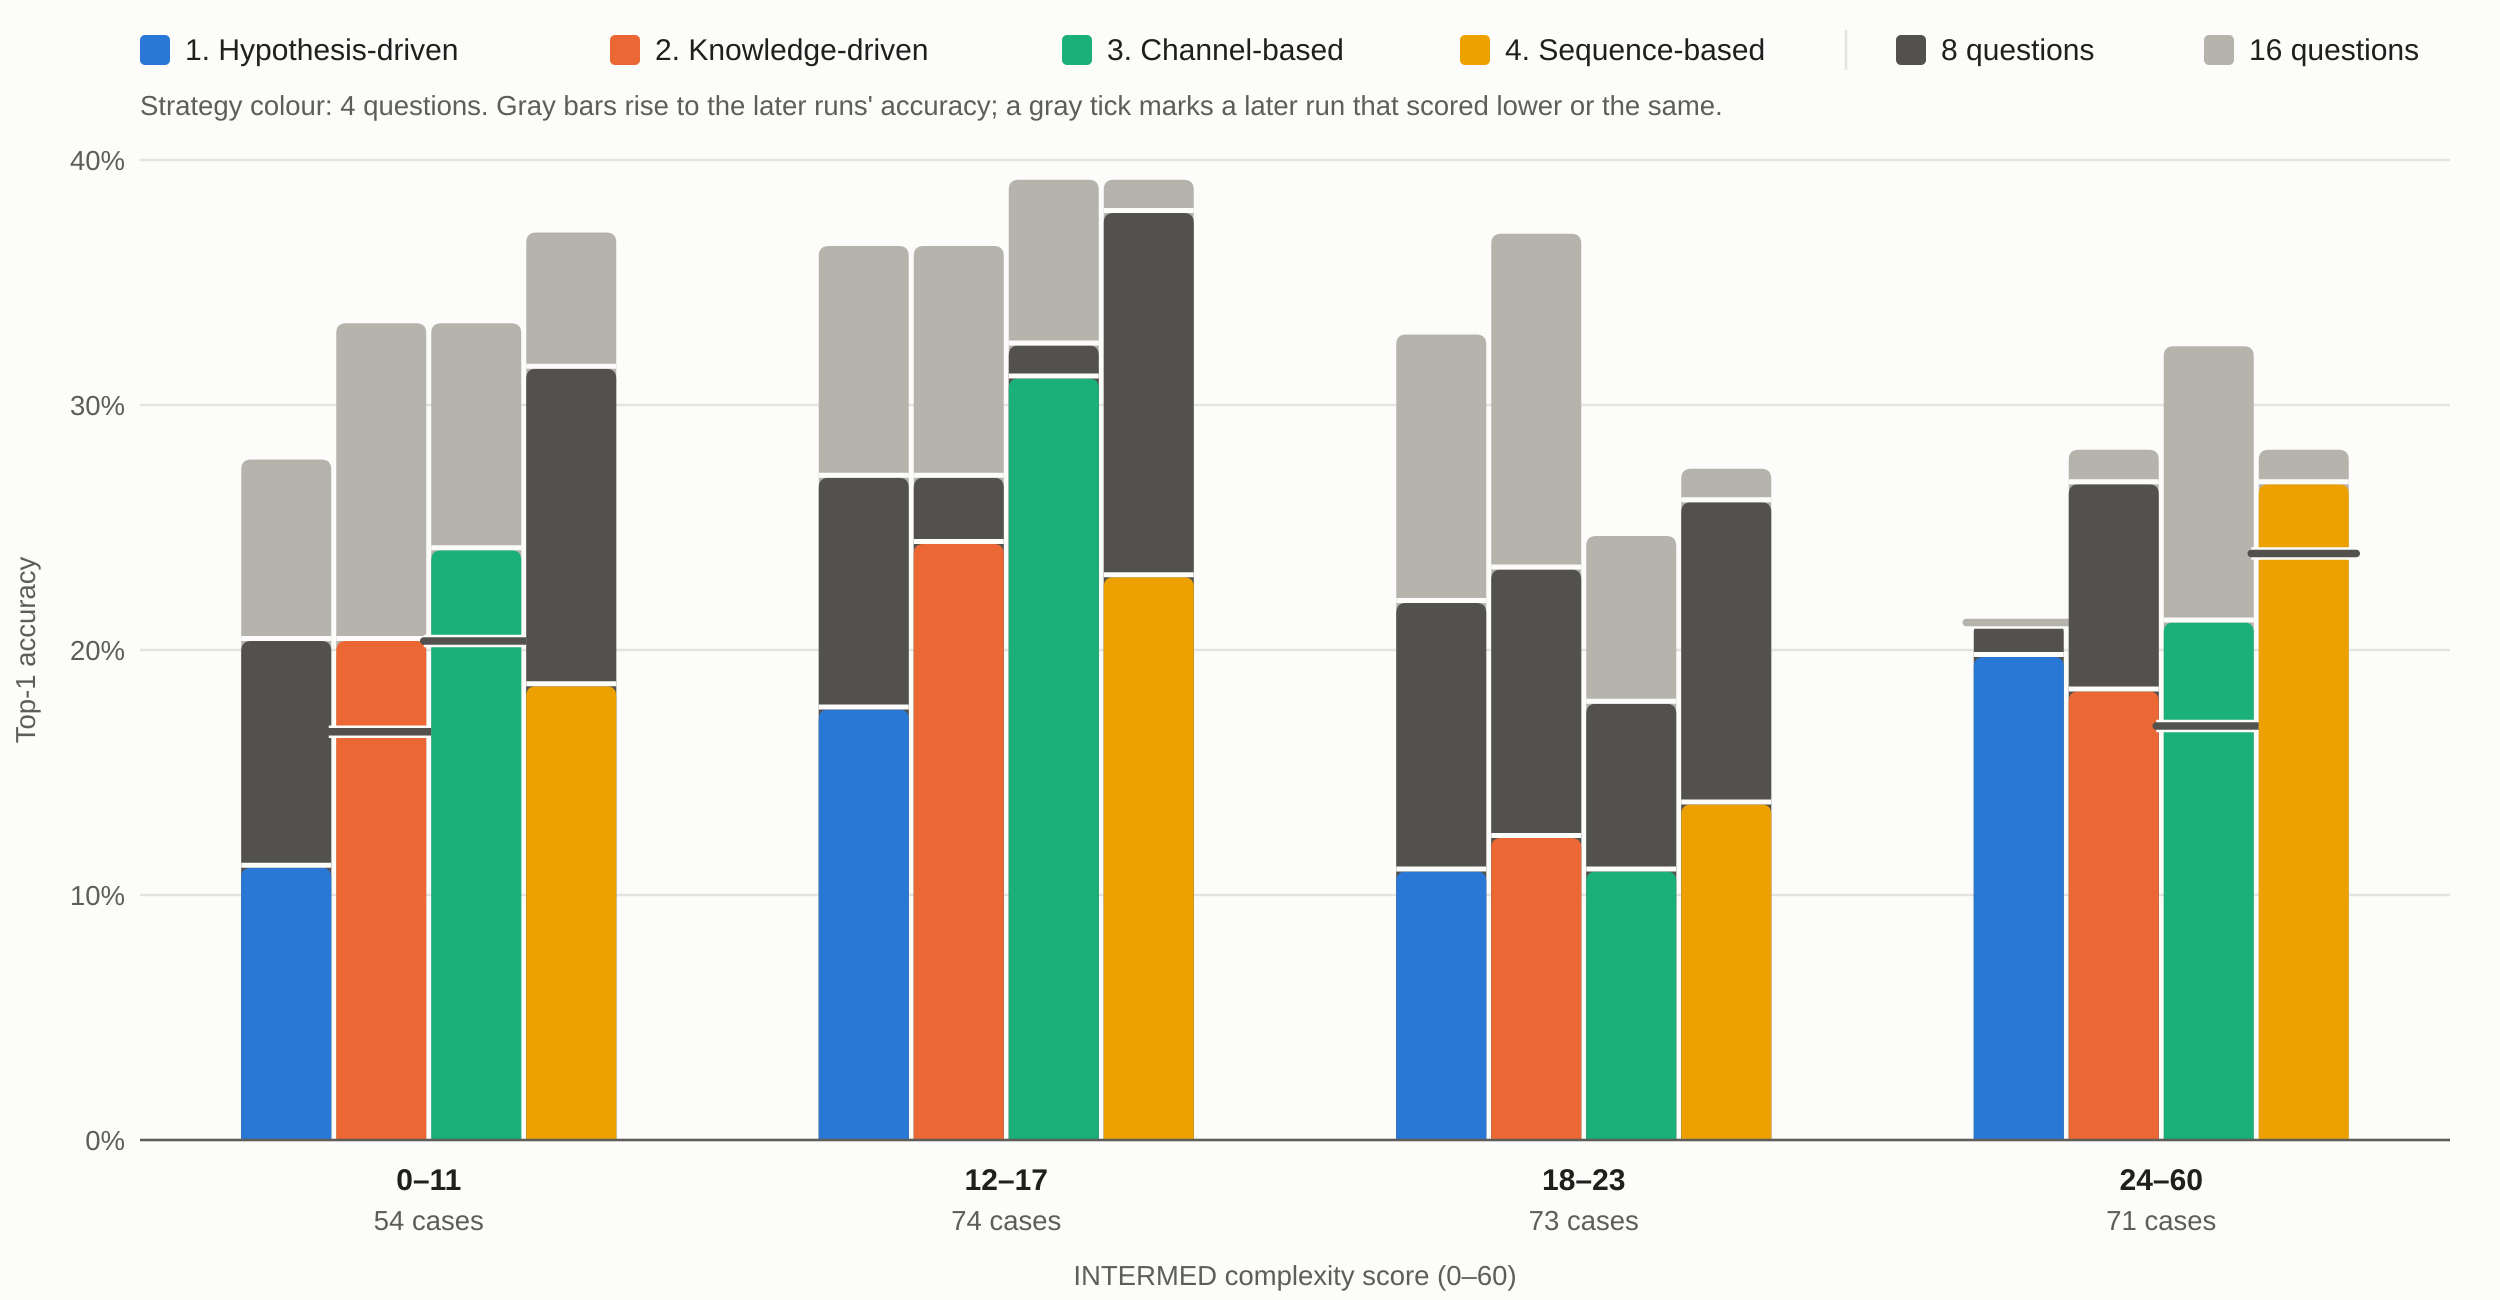
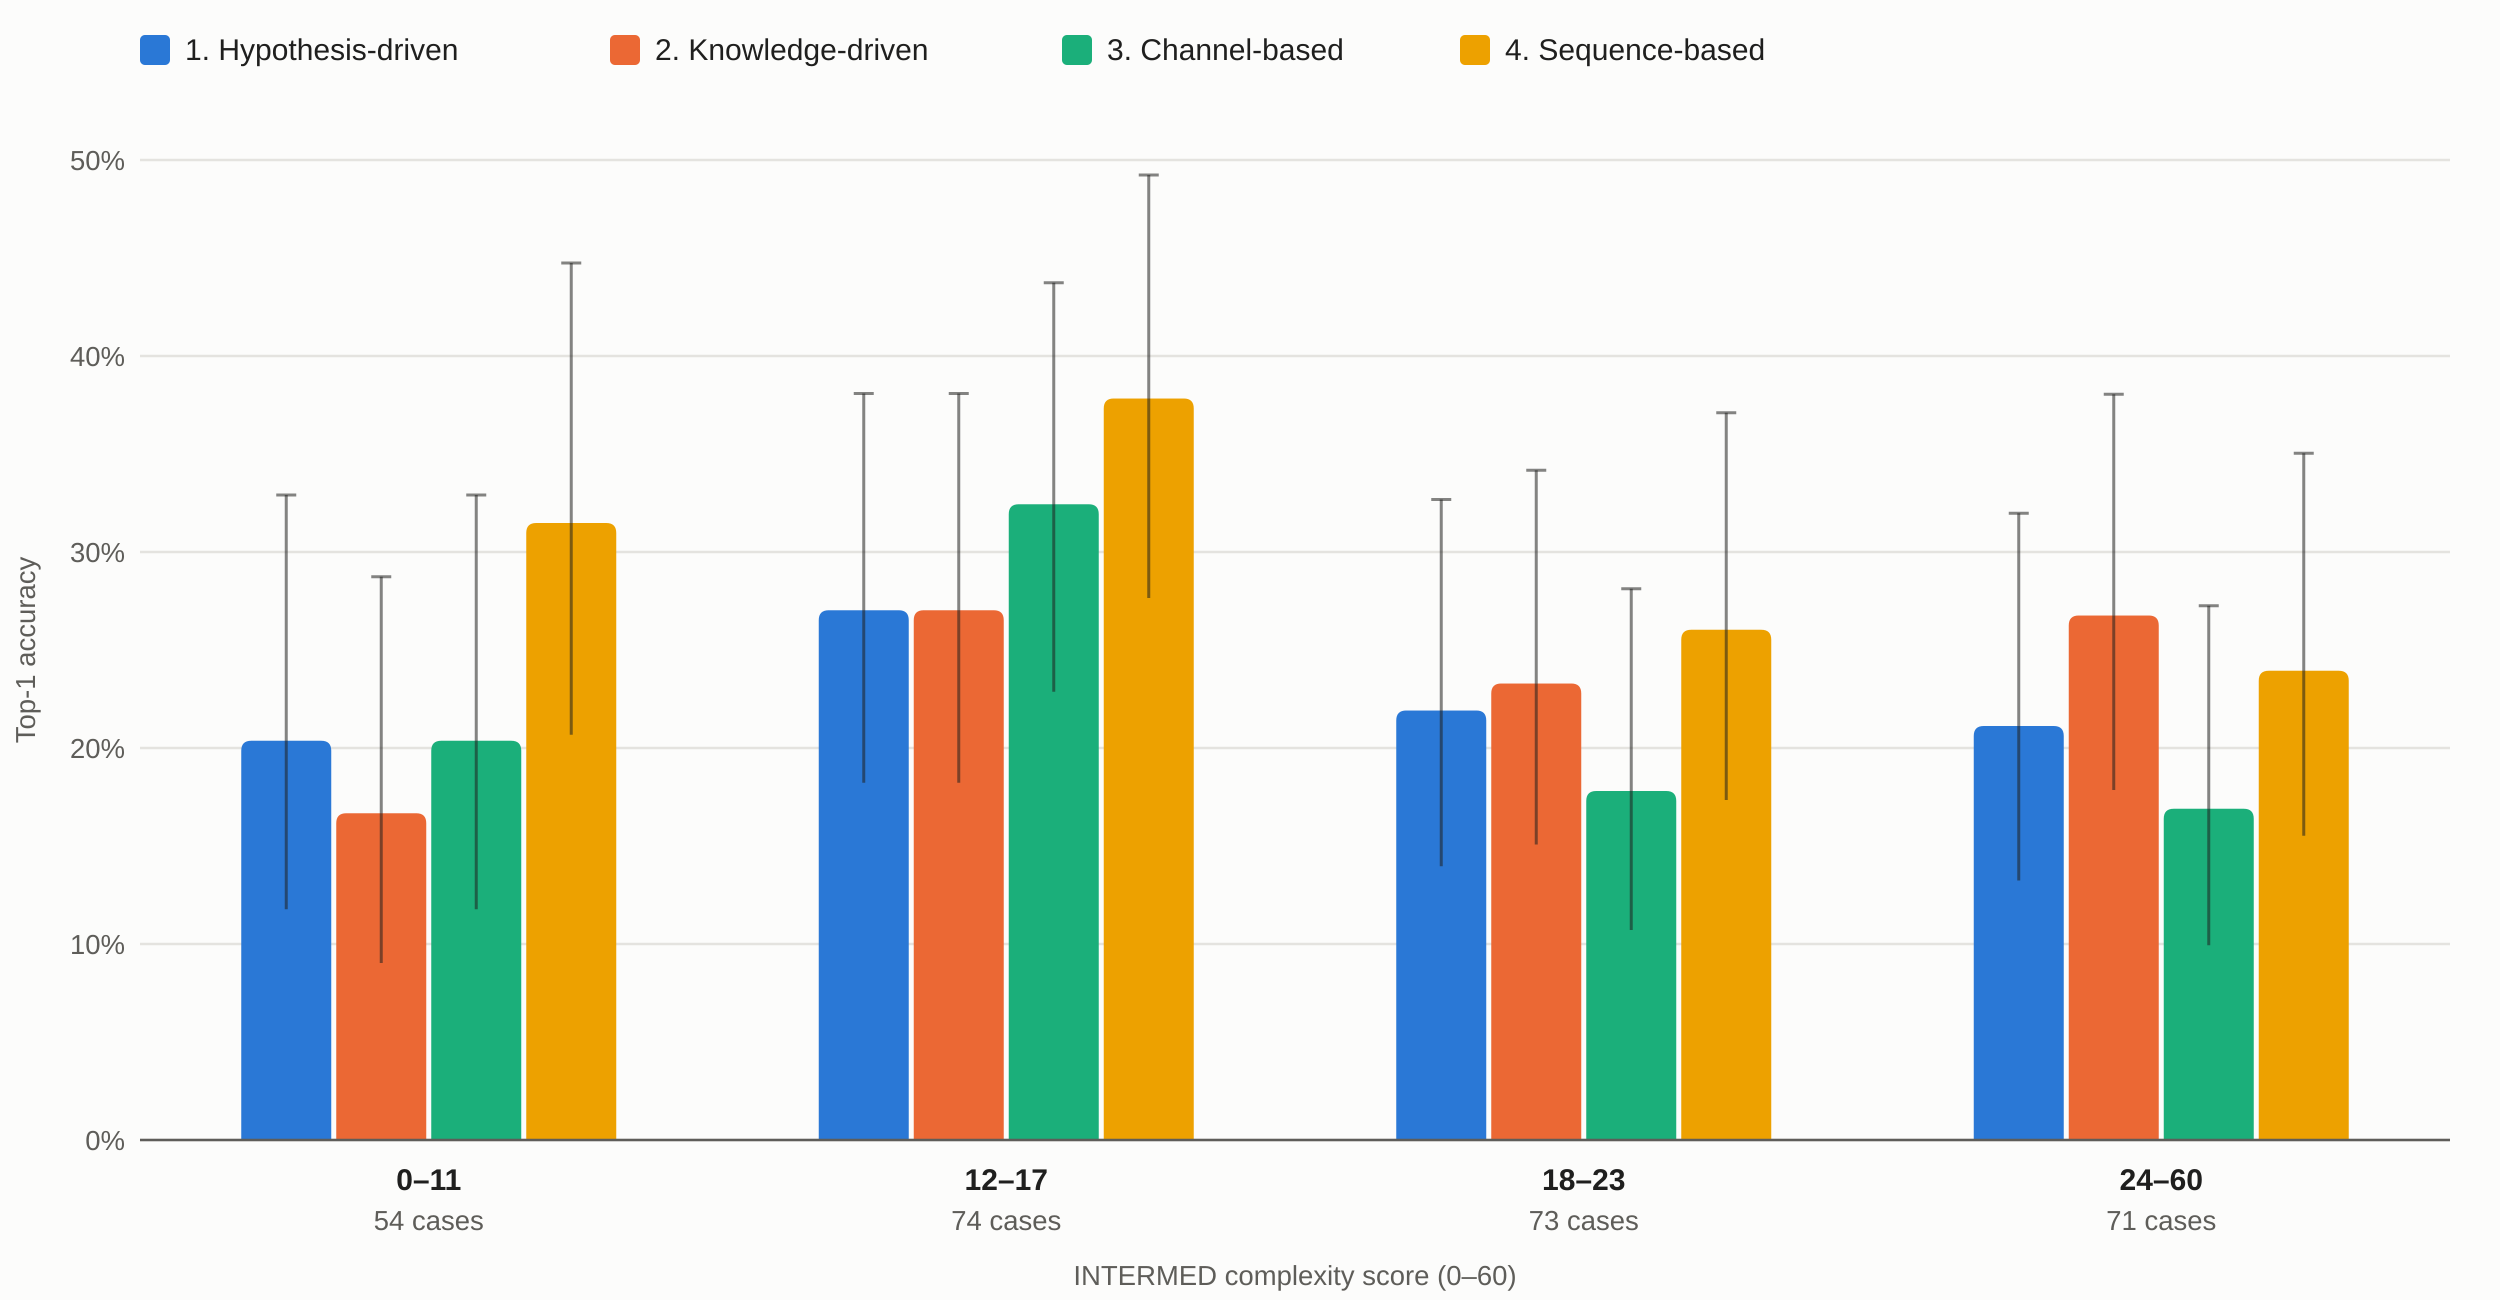
<svg xmlns="http://www.w3.org/2000/svg" viewBox="0 0 1000 520" width="1000" height="520" font-family="-apple-system, Helvetica Neue, Arial, sans-serif" role="img" aria-label="Top-1 accuracy of each strategy by INTERMED complexity bucket">
  <rect width="1000" height="520" fill="#fcfcfb" />
  <rect x="56.0" y="14" width="12" height="12" rx="2" fill="#2a78d6" />
  <text x="74.0" y="24" font-size="12" fill="#1f1f1e">1. Hypothesis-driven</text>
  <rect x="244.0" y="14" width="12" height="12" rx="2" fill="#eb6834" />
  <text x="262.0" y="24" font-size="12" fill="#1f1f1e">2. Knowledge-driven</text>
  <rect x="424.8" y="14" width="12" height="12" rx="2" fill="#1baf7a" />
  <text x="442.8" y="24" font-size="12" fill="#1f1f1e">3. Channel-based</text>
  <rect x="584.0" y="14" width="12" height="12" rx="2" fill="#eda100" />
  <text x="602.0" y="24" font-size="12" fill="#1f1f1e">4. Sequence-based</text>
-   <line x1="738.4" x2="738.4" y1="12" y2="28" stroke="#e4e3df" stroke-width="1" />
-   <rect x="758.4" y="14" width="12" height="12" rx="2" fill="#52514e" />
-   <text x="776.4" y="24" font-size="12" fill="#1f1f1e">8 questions</text>
-   <rect x="881.6" y="14" width="12" height="12" rx="2" fill="#b5b3ac" />
-   <text x="899.6" y="24" font-size="12" fill="#1f1f1e">16 questions</text>
-   <text x="56" y="46" font-size="11" fill="#5e5d59">Strategy colour: 4 questions. Gray bars rise to the later runs' accuracy; a gray tick marks a later run that scored lower or the same.</text>
  <line x1="56" x2="980" y1="456.0" y2="456.0" stroke="#e4e3df" stroke-width="1" />
  <text x="50" y="460.0" font-size="11" text-anchor="end" fill="#5e5d59">0%</text>
-   <line x1="56" x2="980" y1="358.0" y2="358.0" stroke="#e4e3df" stroke-width="1" />
-   <text x="50" y="362.0" font-size="11" text-anchor="end" fill="#5e5d59">10%</text>
-   <line x1="56" x2="980" y1="260.0" y2="260.0" stroke="#e4e3df" stroke-width="1" />
-   <text x="50" y="264.0" font-size="11" text-anchor="end" fill="#5e5d59">20%</text>
-   <line x1="56" x2="980" y1="162.0" y2="162.0" stroke="#e4e3df" stroke-width="1" />
-   <text x="50" y="166.0" font-size="11" text-anchor="end" fill="#5e5d59">30%</text>
+   <line x1="56" x2="980" y1="377.6" y2="377.6" stroke="#e4e3df" stroke-width="1" />
+   <text x="50" y="381.6" font-size="11" text-anchor="end" fill="#5e5d59">10%</text>
+   <line x1="56" x2="980" y1="299.2" y2="299.2" stroke="#e4e3df" stroke-width="1" />
+   <text x="50" y="303.2" font-size="11" text-anchor="end" fill="#5e5d59">20%</text>
+   <line x1="56" x2="980" y1="220.8" y2="220.8" stroke="#e4e3df" stroke-width="1" />
+   <text x="50" y="224.8" font-size="11" text-anchor="end" fill="#5e5d59">30%</text>
+   <line x1="56" x2="980" y1="142.4" y2="142.4" stroke="#e4e3df" stroke-width="1" />
+   <text x="50" y="146.4" font-size="11" text-anchor="end" fill="#5e5d59">40%</text>
  <line x1="56" x2="980" y1="64.0" y2="64.0" stroke="#e4e3df" stroke-width="1" />
-   <text x="50" y="68.0" font-size="11" text-anchor="end" fill="#5e5d59">40%</text>
+   <text x="50" y="68.0" font-size="11" text-anchor="end" fill="#5e5d59">50%</text>
  <text transform="translate(14 260.0) rotate(-90)" font-size="11" text-anchor="middle" fill="#5e5d59">Top-1 accuracy</text>
  <text x="171.5" y="476" font-size="12" font-weight="600" text-anchor="middle" fill="#1f1f1e">0–11</text>
  <text x="171.5" y="492" font-size="11" text-anchor="middle" fill="#5e5d59">54 cases</text>
  <g>
-     <path d="M96.5,456.0 V187.8 Q96.5,183.8 100.5,183.8 H128.5 Q132.5,183.8 132.5,187.8 V456.0 Z" fill="#b5b3ac" />
-     <path d="M96.5,456.0 V260.4 Q96.5,256.4 100.5,256.4 H128.5 Q132.5,256.4 132.5,260.4 V456.0 Z" fill="#52514e" />
-     <line x1="96.5" x2="132.5" y1="255.4" y2="255.4" stroke="#fcfcfb" stroke-width="2" />
-     <path d="M96.5,456.0 V351.1 Q96.5,347.1 100.5,347.1 H128.5 Q132.5,347.1 132.5,351.1 V456.0 Z" fill="#2a78d6" />
-     <line x1="96.5" x2="132.5" y1="346.1" y2="346.1" stroke="#fcfcfb" stroke-width="2" />
+     <path d="M96.5,456.0 V300.3 Q96.5,296.3 100.5,296.3 H128.5 Q132.5,296.3 132.5,300.3 V456.0 Z" fill="#2a78d6" />
+     <line x1="114.5" x2="114.5" y1="363.7" y2="198.0" stroke="#1f1f1e" stroke-width="1.2" stroke-opacity="0.55" />
+     <line x1="110.5" x2="118.5" y1="198.0" y2="198.0" stroke="#1f1f1e" stroke-width="1.2" stroke-opacity="0.55" />
  </g>
  <g>
-     <path d="M134.5,456.0 V133.3 Q134.5,129.3 138.5,129.3 H166.5 Q170.5,129.3 170.5,133.3 V456.0 Z" fill="#b5b3ac" />
-     <path d="M134.5,456.0 V260.4 Q134.5,256.4 138.5,256.4 H166.5 Q170.5,256.4 170.5,260.4 V456.0 Z" fill="#eb6834" />
-     <line x1="134.5" x2="170.5" y1="255.4" y2="255.4" stroke="#fcfcfb" stroke-width="2" />
-     <line x1="131.5" x2="173.5" y1="292.7" y2="292.7" stroke="#fcfcfb" stroke-width="5" />
-     <line x1="131.5" x2="173.5" y1="292.7" y2="292.7" stroke="#52514e" stroke-width="3" stroke-linecap="round" />
+     <path d="M134.5,456.0 V329.3 Q134.5,325.3 138.5,325.3 H166.5 Q170.5,325.3 170.5,329.3 V456.0 Z" fill="#eb6834" />
+     <line x1="152.5" x2="152.5" y1="385.2" y2="230.7" stroke="#1f1f1e" stroke-width="1.2" stroke-opacity="0.55" />
+     <line x1="148.5" x2="156.5" y1="230.7" y2="230.7" stroke="#1f1f1e" stroke-width="1.2" stroke-opacity="0.55" />
  </g>
  <g>
-     <path d="M172.5,456.0 V133.3 Q172.5,129.3 176.5,129.3 H204.5 Q208.5,129.3 208.5,133.3 V456.0 Z" fill="#b5b3ac" />
-     <path d="M172.5,456.0 V224.1 Q172.5,220.1 176.5,220.1 H204.5 Q208.5,220.1 208.5,224.1 V456.0 Z" fill="#1baf7a" />
-     <line x1="172.5" x2="208.5" y1="219.1" y2="219.1" stroke="#fcfcfb" stroke-width="2" />
-     <line x1="169.5" x2="211.5" y1="256.4" y2="256.4" stroke="#fcfcfb" stroke-width="5" />
-     <line x1="169.5" x2="211.5" y1="256.4" y2="256.4" stroke="#52514e" stroke-width="3" stroke-linecap="round" />
+     <path d="M172.5,456.0 V300.3 Q172.5,296.3 176.5,296.3 H204.5 Q208.5,296.3 208.5,300.3 V456.0 Z" fill="#1baf7a" />
+     <line x1="190.5" x2="190.5" y1="363.7" y2="198.0" stroke="#1f1f1e" stroke-width="1.2" stroke-opacity="0.55" />
+     <line x1="186.5" x2="194.5" y1="198.0" y2="198.0" stroke="#1f1f1e" stroke-width="1.2" stroke-opacity="0.55" />
  </g>
  <g>
-     <path d="M210.5,456.0 V97.0 Q210.5,93.0 214.5,93.0 H242.5 Q246.5,93.0 246.5,97.0 V456.0 Z" fill="#b5b3ac" />
-     <path d="M210.5,456.0 V151.5 Q210.5,147.5 214.5,147.5 H242.5 Q246.5,147.5 246.5,151.5 V456.0 Z" fill="#52514e" />
-     <line x1="210.5" x2="246.5" y1="146.5" y2="146.5" stroke="#fcfcfb" stroke-width="2" />
-     <path d="M210.5,456.0 V278.5 Q210.5,274.5 214.5,274.5 H242.5 Q246.5,274.5 246.5,278.5 V456.0 Z" fill="#eda100" />
-     <line x1="210.5" x2="246.5" y1="273.5" y2="273.5" stroke="#fcfcfb" stroke-width="2" />
+     <path d="M210.5,456.0 V213.2 Q210.5,209.2 214.5,209.2 H242.5 Q246.5,209.2 246.5,213.2 V456.0 Z" fill="#eda100" />
+     <line x1="228.5" x2="228.5" y1="293.9" y2="105.2" stroke="#1f1f1e" stroke-width="1.2" stroke-opacity="0.55" />
+     <line x1="224.5" x2="232.5" y1="105.2" y2="105.2" stroke="#1f1f1e" stroke-width="1.2" stroke-opacity="0.55" />
  </g>
  <text x="402.5" y="476" font-size="12" font-weight="600" text-anchor="middle" fill="#1f1f1e">12–17</text>
  <text x="402.5" y="492" font-size="11" text-anchor="middle" fill="#5e5d59">74 cases</text>
  <g>
-     <path d="M327.5,456.0 V102.4 Q327.5,98.4 331.5,98.4 H359.5 Q363.5,98.4 363.5,102.4 V456.0 Z" fill="#b5b3ac" />
-     <path d="M327.5,456.0 V195.1 Q327.5,191.1 331.5,191.1 H359.5 Q363.5,191.1 363.5,195.1 V456.0 Z" fill="#52514e" />
-     <line x1="327.5" x2="363.5" y1="190.1" y2="190.1" stroke="#fcfcfb" stroke-width="2" />
-     <path d="M327.5,456.0 V287.8 Q327.5,283.8 331.5,283.8 H359.5 Q363.5,283.8 363.5,287.8 V456.0 Z" fill="#2a78d6" />
-     <line x1="327.5" x2="363.5" y1="282.8" y2="282.8" stroke="#fcfcfb" stroke-width="2" />
+     <path d="M327.5,456.0 V248.1 Q327.5,244.1 331.5,244.1 H359.5 Q363.5,244.1 363.5,248.1 V456.0 Z" fill="#2a78d6" />
+     <line x1="345.5" x2="345.5" y1="313.1" y2="157.4" stroke="#1f1f1e" stroke-width="1.2" stroke-opacity="0.55" />
+     <line x1="341.5" x2="349.5" y1="157.4" y2="157.4" stroke="#1f1f1e" stroke-width="1.2" stroke-opacity="0.55" />
  </g>
  <g>
-     <path d="M365.5,456.0 V102.4 Q365.5,98.4 369.5,98.4 H397.5 Q401.5,98.4 401.5,102.4 V456.0 Z" fill="#b5b3ac" />
-     <path d="M365.5,456.0 V195.1 Q365.5,191.1 369.5,191.1 H397.5 Q401.5,191.1 401.5,195.1 V456.0 Z" fill="#52514e" />
-     <line x1="365.5" x2="401.5" y1="190.1" y2="190.1" stroke="#fcfcfb" stroke-width="2" />
-     <path d="M365.5,456.0 V221.6 Q365.5,217.6 369.5,217.6 H397.5 Q401.5,217.6 401.5,221.6 V456.0 Z" fill="#eb6834" />
-     <line x1="365.5" x2="401.5" y1="216.6" y2="216.6" stroke="#fcfcfb" stroke-width="2" />
+     <path d="M365.5,456.0 V248.1 Q365.5,244.1 369.5,244.1 H397.5 Q401.5,244.1 401.5,248.1 V456.0 Z" fill="#eb6834" />
+     <line x1="383.5" x2="383.5" y1="313.1" y2="157.4" stroke="#1f1f1e" stroke-width="1.2" stroke-opacity="0.55" />
+     <line x1="379.5" x2="387.5" y1="157.4" y2="157.4" stroke="#1f1f1e" stroke-width="1.2" stroke-opacity="0.55" />
  </g>
  <g>
-     <path d="M403.5,456.0 V75.9 Q403.5,71.9 407.5,71.9 H435.5 Q439.5,71.9 439.5,75.9 V456.0 Z" fill="#b5b3ac" />
-     <path d="M403.5,456.0 V142.2 Q403.5,138.2 407.5,138.2 H435.5 Q439.5,138.2 439.5,142.2 V456.0 Z" fill="#52514e" />
-     <line x1="403.5" x2="439.5" y1="137.2" y2="137.2" stroke="#fcfcfb" stroke-width="2" />
-     <path d="M403.5,456.0 V155.4 Q403.5,151.4 407.5,151.4 H435.5 Q439.5,151.4 439.5,155.4 V456.0 Z" fill="#1baf7a" />
-     <line x1="403.5" x2="439.5" y1="150.4" y2="150.4" stroke="#fcfcfb" stroke-width="2" />
+     <path d="M403.5,456.0 V205.7 Q403.5,201.7 407.5,201.7 H435.5 Q439.5,201.7 439.5,205.7 V456.0 Z" fill="#1baf7a" />
+     <line x1="421.5" x2="421.5" y1="276.7" y2="113.1" stroke="#1f1f1e" stroke-width="1.2" stroke-opacity="0.55" />
+     <line x1="417.5" x2="425.5" y1="113.1" y2="113.1" stroke="#1f1f1e" stroke-width="1.2" stroke-opacity="0.55" />
  </g>
  <g>
-     <path d="M441.5,456.0 V75.9 Q441.5,71.9 445.5,71.9 H473.5 Q477.5,71.9 477.5,75.9 V456.0 Z" fill="#b5b3ac" />
-     <path d="M441.5,456.0 V89.2 Q441.5,85.2 445.5,85.2 H473.5 Q477.5,85.2 477.5,89.2 V456.0 Z" fill="#52514e" />
-     <line x1="441.5" x2="477.5" y1="84.2" y2="84.2" stroke="#fcfcfb" stroke-width="2" />
-     <path d="M441.5,456.0 V234.9 Q441.5,230.9 445.5,230.9 H473.5 Q477.5,230.9 477.5,234.9 V456.0 Z" fill="#eda100" />
-     <line x1="441.5" x2="477.5" y1="229.9" y2="229.9" stroke="#fcfcfb" stroke-width="2" />
+     <path d="M441.5,456.0 V163.4 Q441.5,159.4 445.5,159.4 H473.5 Q477.5,159.4 477.5,163.4 V456.0 Z" fill="#eda100" />
+     <line x1="459.5" x2="459.5" y1="239.2" y2="70.0" stroke="#1f1f1e" stroke-width="1.2" stroke-opacity="0.55" />
+     <line x1="455.5" x2="463.5" y1="70.0" y2="70.0" stroke="#1f1f1e" stroke-width="1.2" stroke-opacity="0.55" />
  </g>
  <text x="633.5" y="476" font-size="12" font-weight="600" text-anchor="middle" fill="#1f1f1e">18–23</text>
  <text x="633.5" y="492" font-size="11" text-anchor="middle" fill="#5e5d59">73 cases</text>
  <g>
-     <path d="M558.5,456.0 V137.8 Q558.5,133.8 562.5,133.8 H590.5 Q594.5,133.8 594.5,137.8 V456.0 Z" fill="#b5b3ac" />
-     <path d="M558.5,456.0 V245.2 Q558.5,241.2 562.5,241.2 H590.5 Q594.5,241.2 594.5,245.2 V456.0 Z" fill="#52514e" />
-     <line x1="558.5" x2="594.5" y1="240.2" y2="240.2" stroke="#fcfcfb" stroke-width="2" />
-     <path d="M558.5,456.0 V352.6 Q558.5,348.6 562.5,348.6 H590.5 Q594.5,348.6 594.5,352.6 V456.0 Z" fill="#2a78d6" />
-     <line x1="558.5" x2="594.5" y1="347.6" y2="347.6" stroke="#fcfcfb" stroke-width="2" />
+     <path d="M558.5,456.0 V288.2 Q558.5,284.2 562.5,284.2 H590.5 Q594.5,284.2 594.5,288.2 V456.0 Z" fill="#2a78d6" />
+     <line x1="576.5" x2="576.5" y1="346.5" y2="199.8" stroke="#1f1f1e" stroke-width="1.2" stroke-opacity="0.55" />
+     <line x1="572.5" x2="580.5" y1="199.8" y2="199.8" stroke="#1f1f1e" stroke-width="1.2" stroke-opacity="0.55" />
  </g>
  <g>
-     <path d="M596.5,456.0 V97.5 Q596.5,93.5 600.5,93.5 H628.5 Q632.5,93.5 632.5,97.5 V456.0 Z" fill="#b5b3ac" />
-     <path d="M596.5,456.0 V231.8 Q596.5,227.8 600.5,227.8 H628.5 Q632.5,227.8 632.5,231.8 V456.0 Z" fill="#52514e" />
-     <line x1="596.5" x2="632.5" y1="226.8" y2="226.8" stroke="#fcfcfb" stroke-width="2" />
-     <path d="M596.5,456.0 V339.2 Q596.5,335.2 600.5,335.2 H628.5 Q632.5,335.2 632.5,339.2 V456.0 Z" fill="#eb6834" />
-     <line x1="596.5" x2="632.5" y1="334.2" y2="334.2" stroke="#fcfcfb" stroke-width="2" />
+     <path d="M596.5,456.0 V277.4 Q596.5,273.4 600.5,273.4 H628.5 Q632.5,273.4 632.5,277.4 V456.0 Z" fill="#eb6834" />
+     <line x1="614.5" x2="614.5" y1="337.8" y2="188.1" stroke="#1f1f1e" stroke-width="1.2" stroke-opacity="0.55" />
+     <line x1="610.5" x2="618.5" y1="188.1" y2="188.1" stroke="#1f1f1e" stroke-width="1.2" stroke-opacity="0.55" />
  </g>
  <g>
-     <path d="M634.5,456.0 V218.4 Q634.5,214.4 638.5,214.4 H666.5 Q670.5,214.4 670.5,218.4 V456.0 Z" fill="#b5b3ac" />
-     <path d="M634.5,456.0 V285.5 Q634.5,281.5 638.5,281.5 H666.5 Q670.5,281.5 670.5,285.5 V456.0 Z" fill="#52514e" />
-     <line x1="634.5" x2="670.5" y1="280.5" y2="280.5" stroke="#fcfcfb" stroke-width="2" />
-     <path d="M634.5,456.0 V352.6 Q634.5,348.6 638.5,348.6 H666.5 Q670.5,348.6 670.5,352.6 V456.0 Z" fill="#1baf7a" />
-     <line x1="634.5" x2="670.5" y1="347.6" y2="347.6" stroke="#fcfcfb" stroke-width="2" />
+     <path d="M634.5,456.0 V320.4 Q634.5,316.4 638.5,316.4 H666.5 Q670.5,316.4 670.5,320.4 V456.0 Z" fill="#1baf7a" />
+     <line x1="652.5" x2="652.5" y1="372.0" y2="235.5" stroke="#1f1f1e" stroke-width="1.2" stroke-opacity="0.55" />
+     <line x1="648.5" x2="656.5" y1="235.5" y2="235.5" stroke="#1f1f1e" stroke-width="1.2" stroke-opacity="0.55" />
  </g>
  <g>
-     <path d="M672.5,456.0 V191.5 Q672.5,187.5 676.5,187.5 H704.5 Q708.5,187.5 708.5,191.5 V456.0 Z" fill="#b5b3ac" />
-     <path d="M672.5,456.0 V204.9 Q672.5,200.9 676.5,200.9 H704.5 Q708.5,200.9 708.5,204.9 V456.0 Z" fill="#52514e" />
-     <line x1="672.5" x2="708.5" y1="199.9" y2="199.9" stroke="#fcfcfb" stroke-width="2" />
-     <path d="M672.5,456.0 V325.8 Q672.5,321.8 676.5,321.8 H704.5 Q708.5,321.8 708.5,325.8 V456.0 Z" fill="#eda100" />
-     <line x1="672.5" x2="708.5" y1="320.8" y2="320.8" stroke="#fcfcfb" stroke-width="2" />
+     <path d="M672.5,456.0 V255.9 Q672.5,251.9 676.5,251.9 H704.5 Q708.5,251.9 708.5,255.9 V456.0 Z" fill="#eda100" />
+     <line x1="690.5" x2="690.5" y1="320.0" y2="165.1" stroke="#1f1f1e" stroke-width="1.2" stroke-opacity="0.55" />
+     <line x1="686.5" x2="694.5" y1="165.1" y2="165.1" stroke="#1f1f1e" stroke-width="1.2" stroke-opacity="0.55" />
  </g>
  <text x="864.5" y="476" font-size="12" font-weight="600" text-anchor="middle" fill="#1f1f1e">24–60</text>
  <text x="864.5" y="492" font-size="11" text-anchor="middle" fill="#5e5d59">71 cases</text>
  <g>
-     <path d="M789.5,456.0 V253.0 Q789.5,249.0 793.5,249.0 H821.5 Q825.5,249.0 825.5,253.0 V456.0 Z" fill="#52514e" />
-     <line x1="789.5" x2="825.5" y1="248.0" y2="248.0" stroke="#fcfcfb" stroke-width="2" />
-     <path d="M789.5,456.0 V266.8 Q789.5,262.8 793.5,262.8 H821.5 Q825.5,262.8 825.5,266.8 V456.0 Z" fill="#2a78d6" />
-     <line x1="789.5" x2="825.5" y1="261.8" y2="261.8" stroke="#fcfcfb" stroke-width="2" />
-     <line x1="786.5" x2="828.5" y1="249.0" y2="249.0" stroke="#fcfcfb" stroke-width="5" />
-     <line x1="786.5" x2="828.5" y1="249.0" y2="249.0" stroke="#b5b3ac" stroke-width="3" stroke-linecap="round" />
+     <path d="M789.5,456.0 V294.4 Q789.5,290.4 793.5,290.4 H821.5 Q825.5,290.4 825.5,294.4 V456.0 Z" fill="#2a78d6" />
+     <line x1="807.5" x2="807.5" y1="352.2" y2="205.3" stroke="#1f1f1e" stroke-width="1.2" stroke-opacity="0.55" />
+     <line x1="803.5" x2="811.5" y1="205.3" y2="205.3" stroke="#1f1f1e" stroke-width="1.2" stroke-opacity="0.55" />
  </g>
  <g>
-     <path d="M827.5,456.0 V183.9 Q827.5,179.9 831.5,179.9 H859.5 Q863.5,179.9 863.5,183.9 V456.0 Z" fill="#b5b3ac" />
-     <path d="M827.5,456.0 V197.7 Q827.5,193.7 831.5,193.7 H859.5 Q863.5,193.7 863.5,197.7 V456.0 Z" fill="#52514e" />
-     <line x1="827.5" x2="863.5" y1="192.7" y2="192.7" stroke="#fcfcfb" stroke-width="2" />
-     <path d="M827.5,456.0 V280.6 Q827.5,276.6 831.5,276.6 H859.5 Q863.5,276.6 863.5,280.6 V456.0 Z" fill="#eb6834" />
-     <line x1="827.5" x2="863.5" y1="275.6" y2="275.6" stroke="#fcfcfb" stroke-width="2" />
+     <path d="M827.5,456.0 V250.2 Q827.5,246.2 831.5,246.2 H859.5 Q863.5,246.2 863.5,250.2 V456.0 Z" fill="#eb6834" />
+     <line x1="845.5" x2="845.5" y1="316.0" y2="157.7" stroke="#1f1f1e" stroke-width="1.2" stroke-opacity="0.55" />
+     <line x1="841.5" x2="849.5" y1="157.7" y2="157.7" stroke="#1f1f1e" stroke-width="1.2" stroke-opacity="0.55" />
  </g>
  <g>
-     <path d="M865.5,456.0 V142.5 Q865.5,138.5 869.5,138.5 H897.5 Q901.5,138.5 901.5,142.5 V456.0 Z" fill="#b5b3ac" />
-     <path d="M865.5,456.0 V253.0 Q865.5,249.0 869.5,249.0 H897.5 Q901.5,249.0 901.5,253.0 V456.0 Z" fill="#1baf7a" />
-     <line x1="865.5" x2="901.5" y1="248.0" y2="248.0" stroke="#fcfcfb" stroke-width="2" />
-     <line x1="862.5" x2="904.5" y1="290.4" y2="290.4" stroke="#fcfcfb" stroke-width="5" />
-     <line x1="862.5" x2="904.5" y1="290.4" y2="290.4" stroke="#52514e" stroke-width="3" stroke-linecap="round" />
+     <path d="M865.5,456.0 V327.5 Q865.5,323.5 869.5,323.5 H897.5 Q901.5,323.5 901.5,327.5 V456.0 Z" fill="#1baf7a" />
+     <line x1="883.5" x2="883.5" y1="378.1" y2="242.3" stroke="#1f1f1e" stroke-width="1.2" stroke-opacity="0.55" />
+     <line x1="879.5" x2="887.5" y1="242.3" y2="242.3" stroke="#1f1f1e" stroke-width="1.2" stroke-opacity="0.55" />
  </g>
  <g>
-     <path d="M903.5,456.0 V183.9 Q903.5,179.9 907.5,179.9 H935.5 Q939.5,179.9 939.5,183.9 V456.0 Z" fill="#b5b3ac" />
-     <path d="M903.5,456.0 V197.7 Q903.5,193.7 907.5,193.7 H935.5 Q939.5,193.7 939.5,197.7 V456.0 Z" fill="#eda100" />
-     <line x1="903.5" x2="939.5" y1="192.7" y2="192.7" stroke="#fcfcfb" stroke-width="2" />
-     <line x1="900.5" x2="942.5" y1="221.4" y2="221.4" stroke="#fcfcfb" stroke-width="5" />
-     <line x1="900.5" x2="942.5" y1="221.4" y2="221.4" stroke="#52514e" stroke-width="3" stroke-linecap="round" />
+     <path d="M903.5,456.0 V272.3 Q903.5,268.3 907.5,268.3 H935.5 Q939.5,268.3 939.5,272.3 V456.0 Z" fill="#eda100" />
+     <line x1="921.5" x2="921.5" y1="334.3" y2="181.3" stroke="#1f1f1e" stroke-width="1.2" stroke-opacity="0.55" />
+     <line x1="917.5" x2="925.5" y1="181.3" y2="181.3" stroke="#1f1f1e" stroke-width="1.2" stroke-opacity="0.55" />
  </g>
  <line x1="56" x2="980" y1="456.0" y2="456.0" stroke="#5e5d59" stroke-width="1" />
  <text x="518.0" y="514" font-size="11" text-anchor="middle" fill="#5e5d59">INTERMED complexity score (0–60)</text>
</svg>
